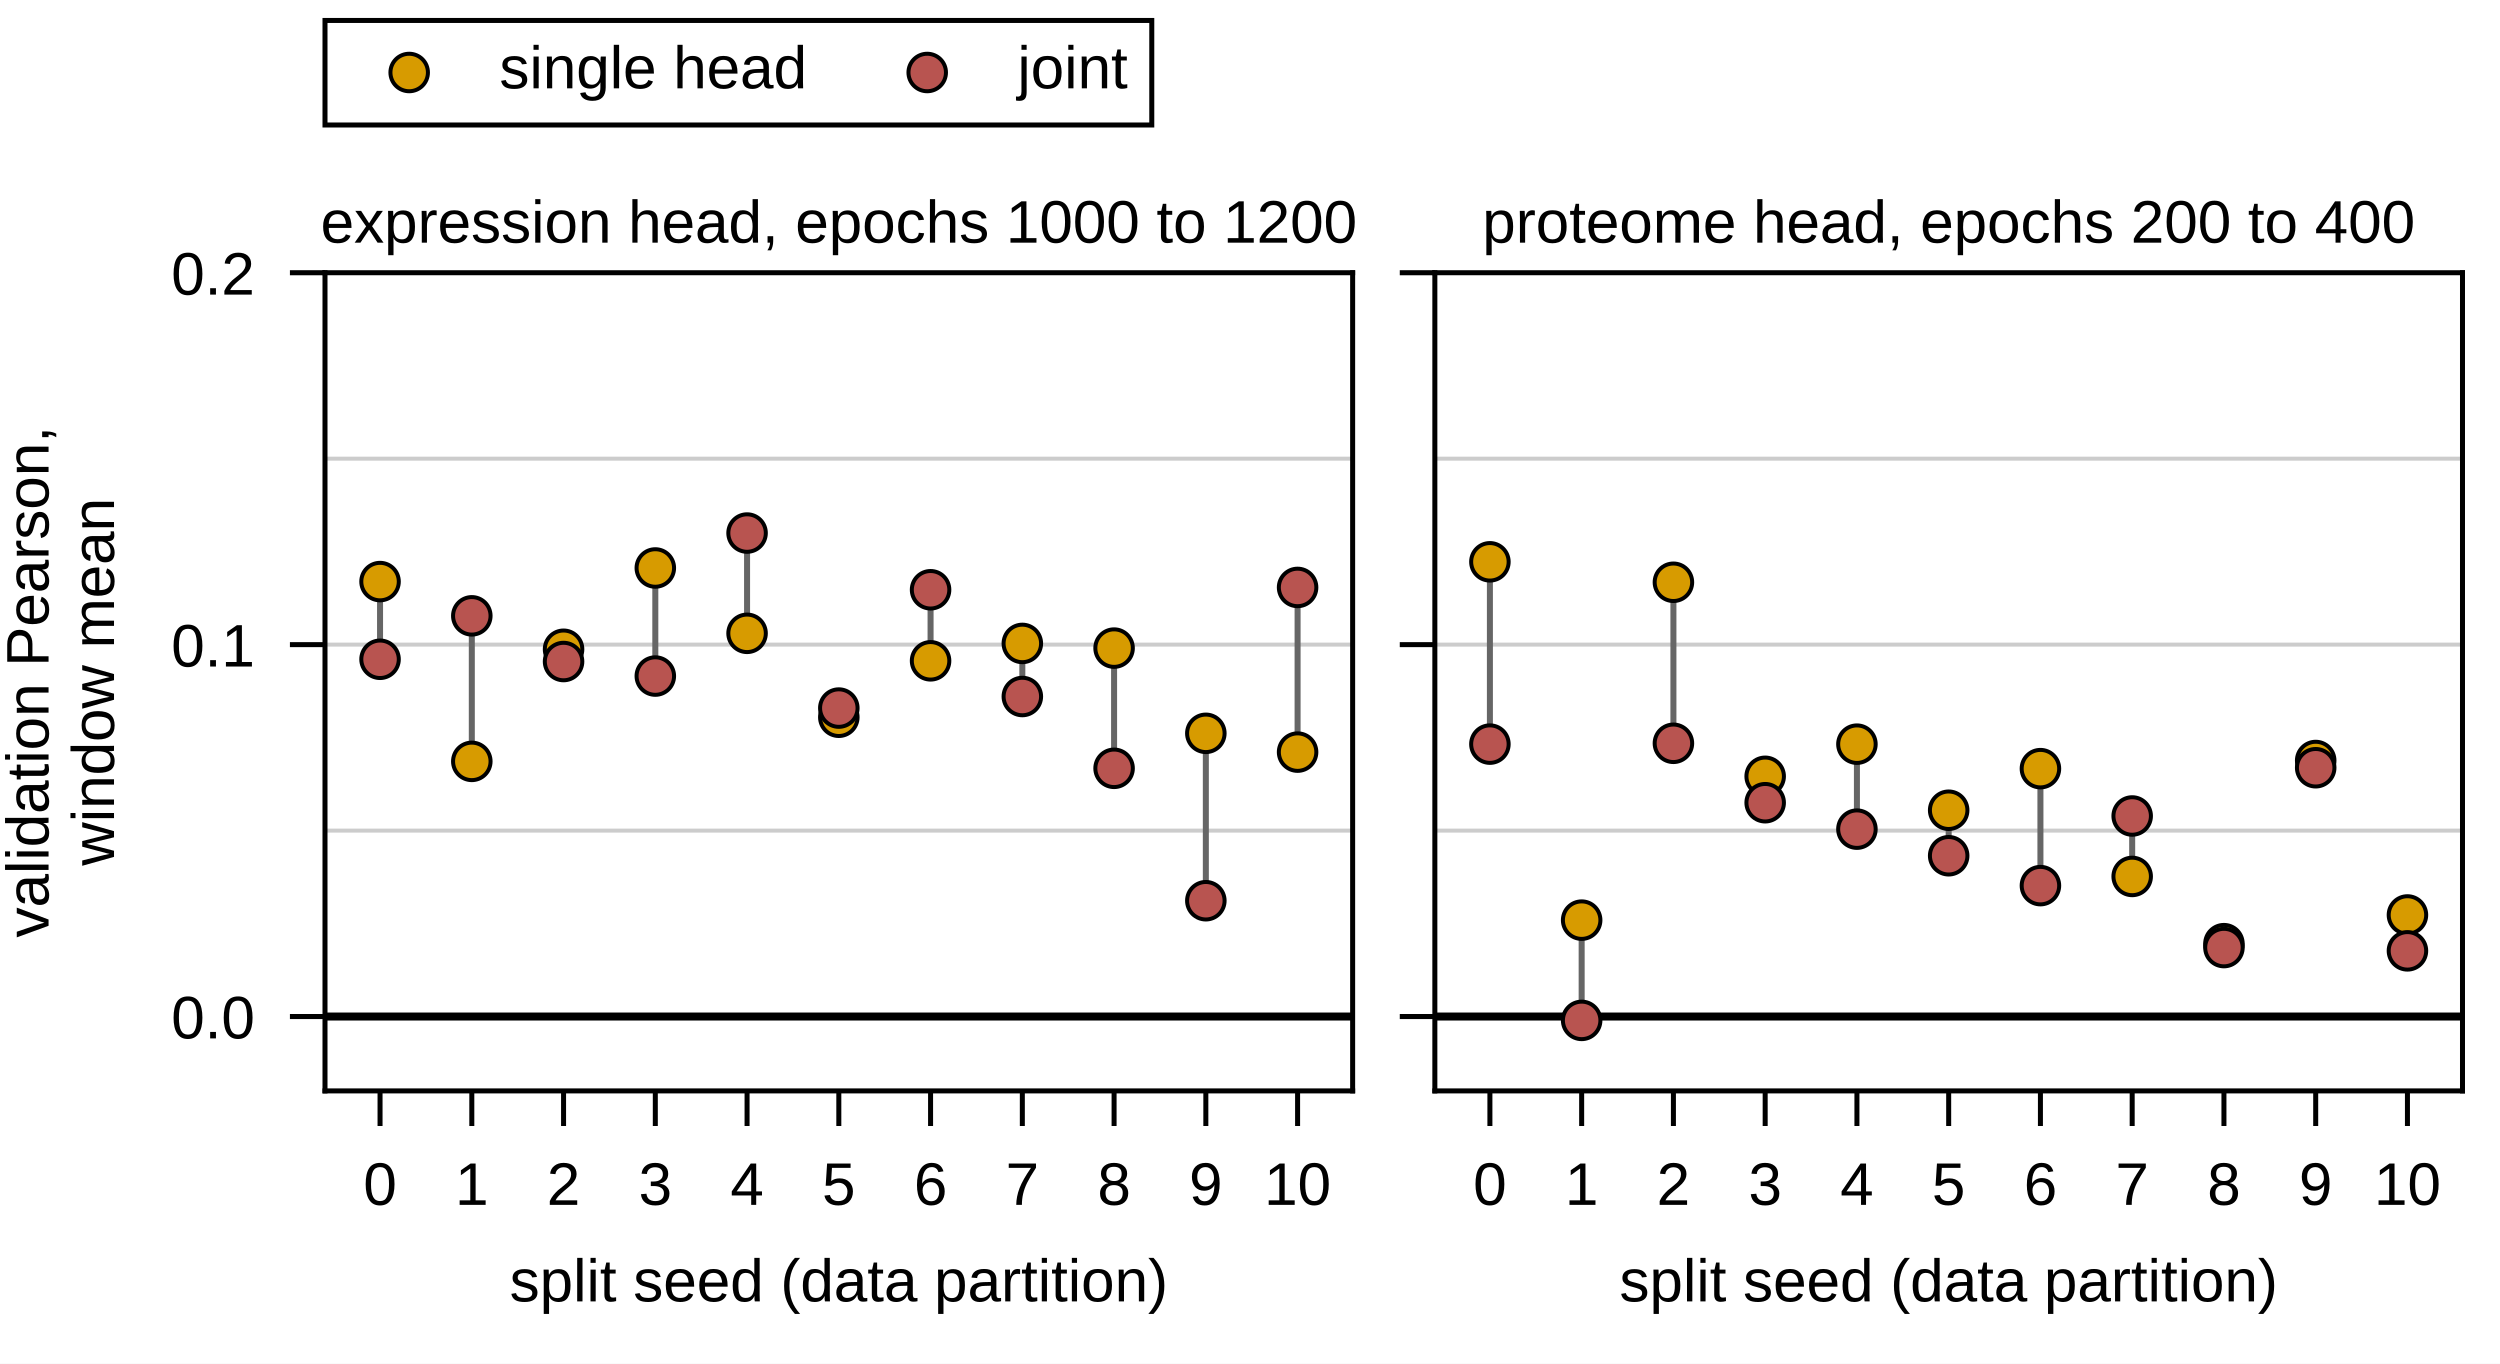
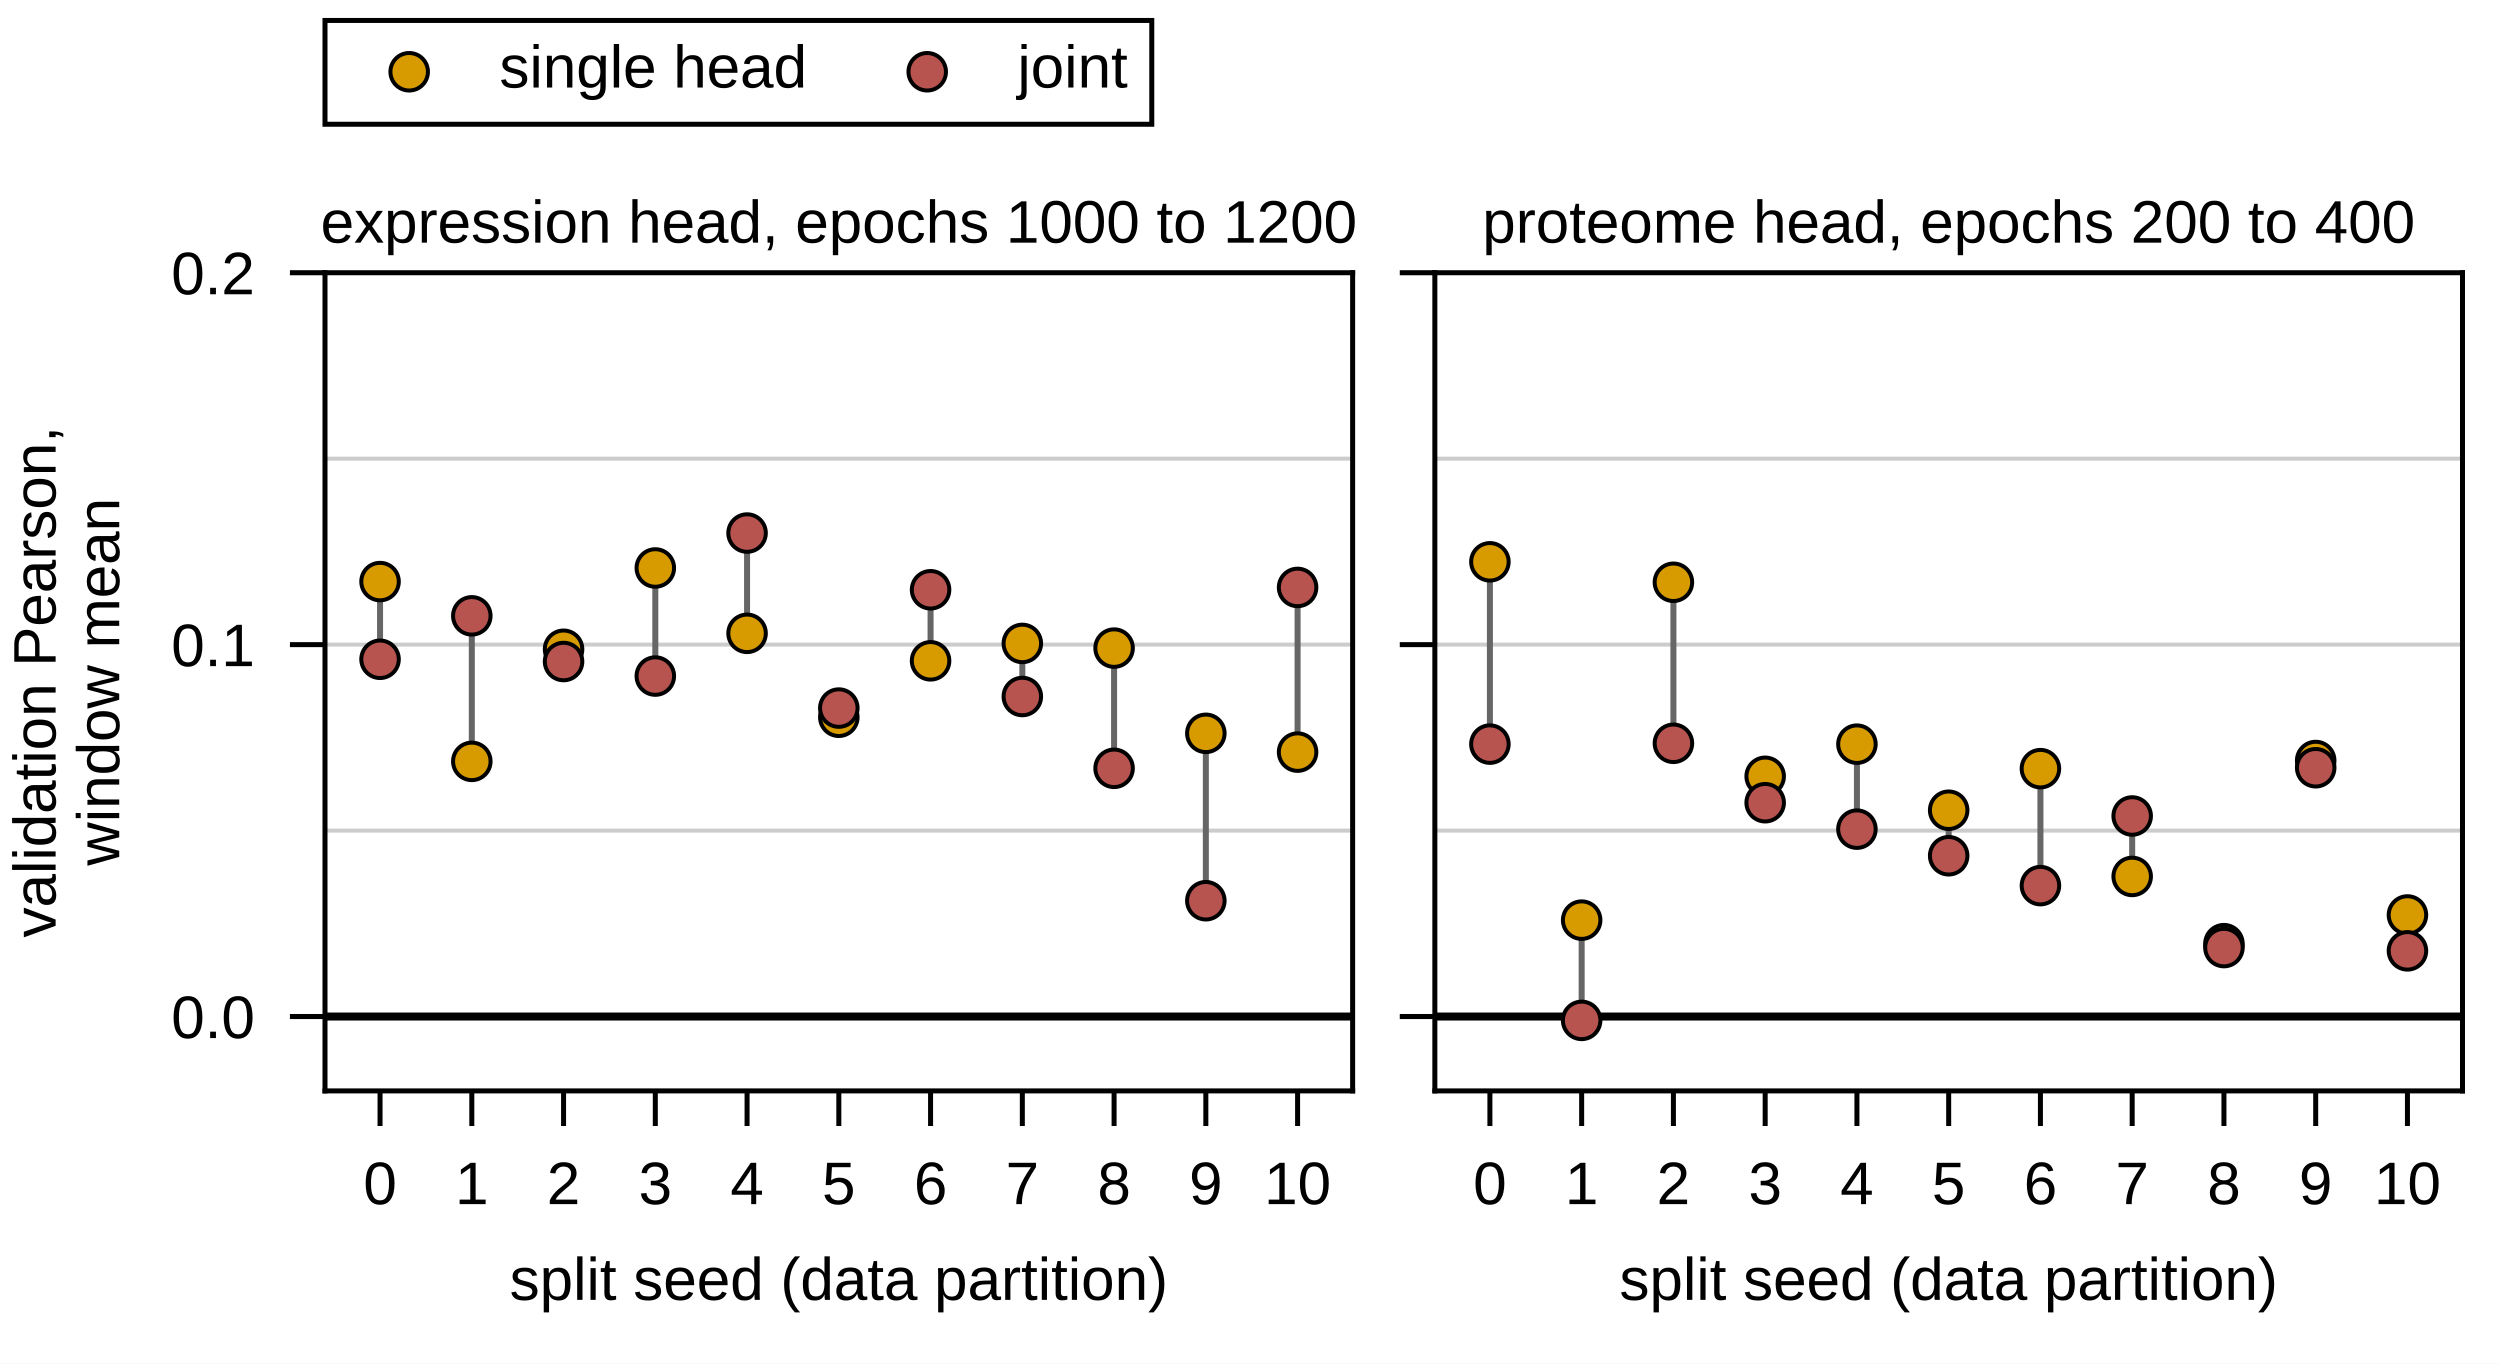
<svg xmlns="http://www.w3.org/2000/svg" xmlns:xlink="http://www.w3.org/1999/xlink" width="346.457" height="188.976" viewBox="0 0 346.457 188.976" version="1.1">
  <g transform="scale(1.388889)">
    <defs>
      <style type="text/css">*{stroke-linejoin: round; stroke-linecap: butt}</style>
    </defs>
    <g id="figure_1">
      <g id="patch_1">
        <path d="M 0 136.063  L 249.449 136.063  L 249.449 0  L 0 0  z " style="fill: #ffffff" />
      </g>
      <g id="axes_1">
        <g id="patch_2">
          <path d="M 32.428 108.85  L 134.966 108.85  L 134.966 27.213  L 32.428 27.213  z " style="fill: #ffffff" />
        </g>
        <g id="matplotlib.axis_1">
          <g id="xtick_1">
            <g id="line2d_1">
              <defs>
                <path id="mf27349a47c" d="M 0 0  L 0 3.5  " style="stroke: #000000; stroke-width: 0.5" />
              </defs>
              <g>
                <use xlink:href="#mf27349a47c" x="37.921" y="108.85" style="stroke: #000000; stroke-width: 0.5" />
              </g>
            </g>
            <g id="text_1">
-               <text style="font-size: 6px; font-family: 'Arial'; text-anchor: middle" x="37.921" y="120.219" transform="rotate(-0 37.92145 120.2186)">0</text>
+               <text style="font-size: 6px; font-family: 'Arial'; text-anchor: middle" x="37.921" y="120.145" transform="rotate(-0 37.92145 120.1451)">0</text>
            </g>
          </g>
          <g id="xtick_2">
            <g id="line2d_2">
              <g>
                <use xlink:href="#mf27349a47c" x="47.077" y="108.85" style="stroke: #000000; stroke-width: 0.5" />
              </g>
            </g>
            <g id="text_2">
-               <text style="font-size: 6px; font-family: 'Arial'; text-anchor: middle" x="47.077" y="120.219" transform="rotate(-0 47.07661 120.2186)">1</text>
+               <text style="font-size: 6px; font-family: 'Arial'; text-anchor: middle" x="47.077" y="120.145" transform="rotate(-0 47.07661 120.1451)">1</text>
            </g>
          </g>
          <g id="xtick_3">
            <g id="line2d_3">
              <g>
                <use xlink:href="#mf27349a47c" x="56.232" y="108.85" style="stroke: #000000; stroke-width: 0.5" />
              </g>
            </g>
            <g id="text_3">
-               <text style="font-size: 6px; font-family: 'Arial'; text-anchor: middle" x="56.232" y="120.219" transform="rotate(-0 56.23178 120.2186)">2</text>
+               <text style="font-size: 6px; font-family: 'Arial'; text-anchor: middle" x="56.232" y="120.145" transform="rotate(-0 56.23178 120.1451)">2</text>
            </g>
          </g>
          <g id="xtick_4">
            <g id="line2d_4">
              <g>
                <use xlink:href="#mf27349a47c" x="65.387" y="108.85" style="stroke: #000000; stroke-width: 0.5" />
              </g>
            </g>
            <g id="text_4">
-               <text style="font-size: 6px; font-family: 'Arial'; text-anchor: middle" x="65.387" y="120.219" transform="rotate(-0 65.38694 120.2186)">3</text>
+               <text style="font-size: 6px; font-family: 'Arial'; text-anchor: middle" x="65.387" y="120.145" transform="rotate(-0 65.38694 120.1451)">3</text>
            </g>
          </g>
          <g id="xtick_5">
            <g id="line2d_5">
              <g>
                <use xlink:href="#mf27349a47c" x="74.542" y="108.85" style="stroke: #000000; stroke-width: 0.5" />
              </g>
            </g>
            <g id="text_5">
-               <text style="font-size: 6px; font-family: 'Arial'; text-anchor: middle" x="74.542" y="120.219" transform="rotate(-0 74.54211 120.2186)">4</text>
+               <text style="font-size: 6px; font-family: 'Arial'; text-anchor: middle" x="74.542" y="120.145" transform="rotate(-0 74.54211 120.1451)">4</text>
            </g>
          </g>
          <g id="xtick_6">
            <g id="line2d_6">
              <g>
                <use xlink:href="#mf27349a47c" x="83.697" y="108.85" style="stroke: #000000; stroke-width: 0.5" />
              </g>
            </g>
            <g id="text_6">
-               <text style="font-size: 6px; font-family: 'Arial'; text-anchor: middle" x="83.697" y="120.219" transform="rotate(-0 83.69727 120.2186)">5</text>
+               <text style="font-size: 6px; font-family: 'Arial'; text-anchor: middle" x="83.697" y="120.145" transform="rotate(-0 83.69727 120.1451)">5</text>
            </g>
          </g>
          <g id="xtick_7">
            <g id="line2d_7">
              <g>
                <use xlink:href="#mf27349a47c" x="92.852" y="108.85" style="stroke: #000000; stroke-width: 0.5" />
              </g>
            </g>
            <g id="text_7">
-               <text style="font-size: 6px; font-family: 'Arial'; text-anchor: middle" x="92.852" y="120.219" transform="rotate(-0 92.85244 120.2186)">6</text>
+               <text style="font-size: 6px; font-family: 'Arial'; text-anchor: middle" x="92.852" y="120.145" transform="rotate(-0 92.85244 120.1451)">6</text>
            </g>
          </g>
          <g id="xtick_8">
            <g id="line2d_8">
              <g>
                <use xlink:href="#mf27349a47c" x="102.008" y="108.85" style="stroke: #000000; stroke-width: 0.5" />
              </g>
            </g>
            <g id="text_8">
-               <text style="font-size: 6px; font-family: 'Arial'; text-anchor: middle" x="102.008" y="120.219" transform="rotate(-0 102.0076 120.2186)">7</text>
+               <text style="font-size: 6px; font-family: 'Arial'; text-anchor: middle" x="102.008" y="120.145" transform="rotate(-0 102.0076 120.1451)">7</text>
            </g>
          </g>
          <g id="xtick_9">
            <g id="line2d_9">
              <g>
                <use xlink:href="#mf27349a47c" x="111.163" y="108.85" style="stroke: #000000; stroke-width: 0.5" />
              </g>
            </g>
            <g id="text_9">
-               <text style="font-size: 6px; font-family: 'Arial'; text-anchor: middle" x="111.163" y="120.219" transform="rotate(-0 111.1628 120.2186)">8</text>
+               <text style="font-size: 6px; font-family: 'Arial'; text-anchor: middle" x="111.163" y="120.145" transform="rotate(-0 111.1628 120.1451)">8</text>
            </g>
          </g>
          <g id="xtick_10">
            <g id="line2d_10">
              <g>
                <use xlink:href="#mf27349a47c" x="120.318" y="108.85" style="stroke: #000000; stroke-width: 0.5" />
              </g>
            </g>
            <g id="text_10">
-               <text style="font-size: 6px; font-family: 'Arial'; text-anchor: middle" x="120.318" y="120.219" transform="rotate(-0 120.3179 120.2186)">9</text>
+               <text style="font-size: 6px; font-family: 'Arial'; text-anchor: middle" x="120.318" y="120.145" transform="rotate(-0 120.3179 120.1451)">9</text>
            </g>
          </g>
          <g id="xtick_11">
            <g id="line2d_11">
              <g>
                <use xlink:href="#mf27349a47c" x="129.473" y="108.85" style="stroke: #000000; stroke-width: 0.5" />
              </g>
            </g>
            <g id="text_11">
-               <text style="font-size: 6px; font-family: 'Arial'; text-anchor: middle" x="129.473" y="120.219" transform="rotate(-0 129.4731 120.2186)">10</text>
+               <text style="font-size: 6px; font-family: 'Arial'; text-anchor: middle" x="129.473" y="120.145" transform="rotate(-0 129.4731 120.1451)">10</text>
            </g>
          </g>
          <g id="text_12">
-             <text style="font-size: 6px; font-family: 'Arial'; text-anchor: middle" x="83.697" y="129.849" transform="rotate(-0 83.69727 129.8494)">split seed (data partition)</text>
+             <text style="font-size: 6px; font-family: 'Arial'; text-anchor: middle" x="83.697" y="129.705" transform="rotate(-0 83.69727 129.7054)">split seed (data partition)</text>
          </g>
        </g>
        <g id="matplotlib.axis_2">
          <g id="ytick_1">
            <g id="line2d_12">
              <path d="M 32.428 101.429  L 134.966 101.429  " clip-path="url(#p437b88c153)" style="fill: none; stroke: #cccccc; stroke-width: 0.4; stroke-linecap: square" />
            </g>
            <g id="line2d_13">
              <defs>
                <path id="m6374043143" d="M 0 0  L -3.5 0  " style="stroke: #000000; stroke-width: 0.5" />
              </defs>
              <g>
                <use xlink:href="#m6374043143" x="32.428" y="101.429" style="stroke: #000000; stroke-width: 0.5" />
              </g>
            </g>
            <g id="text_13">
-               <text style="font-size: 6px; font-family: 'Arial'; text-anchor: end" x="25.428" y="103.613" transform="rotate(-0 25.42835 103.6129)">0.0</text>
+               <text style="font-size: 6px; font-family: 'Arial'; text-anchor: end" x="25.428" y="103.576" transform="rotate(-0 25.42835 103.5761)">0.0</text>
            </g>
          </g>
          <g id="ytick_2">
            <g id="line2d_14">
              <path d="M 32.428 64.321  L 134.966 64.321  " clip-path="url(#p437b88c153)" style="fill: none; stroke: #cccccc; stroke-width: 0.4; stroke-linecap: square" />
            </g>
            <g id="line2d_15">
              <g>
                <use xlink:href="#m6374043143" x="32.428" y="64.321" style="stroke: #000000; stroke-width: 0.5" />
              </g>
            </g>
            <g id="text_14">
-               <text style="font-size: 6px; font-family: 'Arial'; text-anchor: end" x="25.428" y="66.505" transform="rotate(-0 25.42835 66.50477)">0.1</text>
+               <text style="font-size: 6px; font-family: 'Arial'; text-anchor: end" x="25.428" y="66.468" transform="rotate(-0 25.42835 66.46803)">0.1</text>
            </g>
          </g>
          <g id="ytick_3">
            <g id="line2d_16">
              <path d="M 32.428 27.213  L 134.966 27.213  " clip-path="url(#p437b88c153)" style="fill: none; stroke: #cccccc; stroke-width: 0.4; stroke-linecap: square" />
            </g>
            <g id="line2d_17">
              <g>
                <use xlink:href="#m6374043143" x="32.428" y="27.213" style="stroke: #000000; stroke-width: 0.5" />
              </g>
            </g>
            <g id="text_15">
-               <text style="font-size: 6px; font-family: 'Arial'; text-anchor: end" x="25.428" y="29.397" transform="rotate(-0 25.42835 29.39668)">0.2</text>
+               <text style="font-size: 6px; font-family: 'Arial'; text-anchor: end" x="25.428" y="29.36" transform="rotate(-0 25.42835 29.35994)">0.2</text>
            </g>
          </g>
          <g id="ytick_4">
            <g id="line2d_18">
              <path d="M 32.428 82.875  L 134.966 82.875  " clip-path="url(#p437b88c153)" style="fill: none; stroke: #cccccc; stroke-width: 0.4; stroke-linecap: square" />
            </g>
            <g id="line2d_19" />
          </g>
          <g id="ytick_5">
            <g id="line2d_20">
              <path d="M 32.428 45.767  L 134.966 45.767  " clip-path="url(#p437b88c153)" style="fill: none; stroke: #cccccc; stroke-width: 0.4; stroke-linecap: square" />
            </g>
            <g id="line2d_21" />
          </g>
          <g id="text_16">
-             <text style="font-size: 6px; font-family: 'Arial'" transform="translate(4.845671 93.54603) rotate(-90)">validation Pearson,</text>
-             <text style="font-size: 6px; font-family: 'Arial'" transform="translate(11.37594 86.37322) rotate(-90)">window mean</text>
+             <text style="font-size: 6px; font-family: 'Arial'" transform="translate(5.549721 93.54603) rotate(-90)">validation Pearson,</text>
+             <text style="font-size: 6px; font-family: 'Arial'" transform="translate(11.89585 86.37322) rotate(-90)">window mean</text>
          </g>
        </g>
        <g id="line2d_22">
          <path d="M 32.428 101.429  L 134.966 101.429  " clip-path="url(#p437b88c153)" style="fill: none; stroke: #000000; stroke-width: 0.8; stroke-linecap: square" />
        </g>
        <g id="LineCollection_1">
          <path d="M 37.921 58.03  L 37.921 65.783  " clip-path="url(#p437b88c153)" style="fill: none; stroke: #666666; stroke-width: 0.6" />
          <path d="M 47.077 75.97  L 47.077 61.448  " clip-path="url(#p437b88c153)" style="fill: none; stroke: #666666; stroke-width: 0.6" />
          <path d="M 56.232 64.784  L 56.232 66.008  " clip-path="url(#p437b88c153)" style="fill: none; stroke: #666666; stroke-width: 0.6" />
          <path d="M 65.387 56.673  L 65.387 67.457  " clip-path="url(#p437b88c153)" style="fill: none; stroke: #666666; stroke-width: 0.6" />
          <path d="M 74.542 63.193  L 74.542 53.188  " clip-path="url(#p437b88c153)" style="fill: none; stroke: #666666; stroke-width: 0.6" />
          <path d="M 83.697 71.567  L 83.697 70.652  " clip-path="url(#p437b88c153)" style="fill: none; stroke: #666666; stroke-width: 0.6" />
          <path d="M 92.852 65.937  L 92.852 58.847  " clip-path="url(#p437b88c153)" style="fill: none; stroke: #666666; stroke-width: 0.6" />
          <path d="M 102.008 64.201  L 102.008 69.498  " clip-path="url(#p437b88c153)" style="fill: none; stroke: #666666; stroke-width: 0.6" />
          <path d="M 111.163 64.668  L 111.163 76.662  " clip-path="url(#p437b88c153)" style="fill: none; stroke: #666666; stroke-width: 0.6" />
          <path d="M 120.318 73.171  L 120.318 89.874  " clip-path="url(#p437b88c153)" style="fill: none; stroke: #666666; stroke-width: 0.6" />
          <path d="M 129.473 75.046  L 129.473 58.614  " clip-path="url(#p437b88c153)" style="fill: none; stroke: #666666; stroke-width: 0.6" />
        </g>
        <g id="patch_3">
          <path d="M 32.428 108.85  L 32.428 27.213  " style="fill: none; stroke: #000000; stroke-width: 0.5; stroke-linejoin: miter; stroke-linecap: square" />
        </g>
        <g id="patch_4">
          <path d="M 134.966 108.85  L 134.966 27.213  " style="fill: none; stroke: #000000; stroke-width: 0.5; stroke-linejoin: miter; stroke-linecap: square" />
        </g>
        <g id="patch_5">
          <path d="M 32.428 108.85  L 134.966 108.85  " style="fill: none; stroke: #000000; stroke-width: 0.5; stroke-linejoin: miter; stroke-linecap: square" />
        </g>
        <g id="patch_6">
          <path d="M 32.428 27.213  L 134.966 27.213  " style="fill: none; stroke: #000000; stroke-width: 0.5; stroke-linejoin: miter; stroke-linecap: square" />
        </g>
        <g id="PathCollection_1">
          <defs>
            <path id="maad282db46" d="M 0 1.871  C 0.496 1.871 0.972 1.674 1.323 1.323  C 1.674 0.972 1.871 0.496 1.871 0  C 1.871 -0.496 1.674 -0.972 1.323 -1.323  C 0.972 -1.674 0.496 -1.871 0 -1.871  C -0.496 -1.871 -0.972 -1.674 -1.323 -1.323  C -1.674 -0.972 -1.871 -0.496 -1.871 0  C -1.871 0.496 -1.674 0.972 -1.323 1.323  C -0.972 1.674 -0.496 1.871 0 1.871  z " style="stroke: #000000; stroke-width: 0.4" />
          </defs>
          <g clip-path="url(#p437b88c153)">
            <use xlink:href="#maad282db46" x="37.921" y="58.03" style="fill: #d79b00; stroke: #000000; stroke-width: 0.4" />
            <use xlink:href="#maad282db46" x="47.077" y="75.97" style="fill: #d79b00; stroke: #000000; stroke-width: 0.4" />
            <use xlink:href="#maad282db46" x="56.232" y="64.784" style="fill: #d79b00; stroke: #000000; stroke-width: 0.4" />
            <use xlink:href="#maad282db46" x="65.387" y="56.673" style="fill: #d79b00; stroke: #000000; stroke-width: 0.4" />
            <use xlink:href="#maad282db46" x="74.542" y="63.193" style="fill: #d79b00; stroke: #000000; stroke-width: 0.4" />
            <use xlink:href="#maad282db46" x="83.697" y="71.567" style="fill: #d79b00; stroke: #000000; stroke-width: 0.4" />
            <use xlink:href="#maad282db46" x="92.852" y="65.937" style="fill: #d79b00; stroke: #000000; stroke-width: 0.4" />
            <use xlink:href="#maad282db46" x="102.008" y="64.201" style="fill: #d79b00; stroke: #000000; stroke-width: 0.4" />
            <use xlink:href="#maad282db46" x="111.163" y="64.668" style="fill: #d79b00; stroke: #000000; stroke-width: 0.4" />
            <use xlink:href="#maad282db46" x="120.318" y="73.171" style="fill: #d79b00; stroke: #000000; stroke-width: 0.4" />
            <use xlink:href="#maad282db46" x="129.473" y="75.046" style="fill: #d79b00; stroke: #000000; stroke-width: 0.4" />
          </g>
        </g>
        <g id="PathCollection_2">
          <defs>
            <path id="m7249491d05" d="M 0 1.871  C 0.496 1.871 0.972 1.674 1.323 1.323  C 1.674 0.972 1.871 0.496 1.871 0  C 1.871 -0.496 1.674 -0.972 1.323 -1.323  C 0.972 -1.674 0.496 -1.871 0 -1.871  C -0.496 -1.871 -0.972 -1.674 -1.323 -1.323  C -1.674 -0.972 -1.871 -0.496 -1.871 0  C -1.871 0.496 -1.674 0.972 -1.323 1.323  C -0.972 1.674 -0.496 1.871 0 1.871  z " style="stroke: #000000; stroke-width: 0.4" />
          </defs>
          <g clip-path="url(#p437b88c153)">
            <use xlink:href="#m7249491d05" x="37.921" y="65.783" style="fill: #b85450; stroke: #000000; stroke-width: 0.4" />
            <use xlink:href="#m7249491d05" x="47.077" y="61.448" style="fill: #b85450; stroke: #000000; stroke-width: 0.4" />
            <use xlink:href="#m7249491d05" x="56.232" y="66.008" style="fill: #b85450; stroke: #000000; stroke-width: 0.4" />
            <use xlink:href="#m7249491d05" x="65.387" y="67.457" style="fill: #b85450; stroke: #000000; stroke-width: 0.4" />
            <use xlink:href="#m7249491d05" x="74.542" y="53.188" style="fill: #b85450; stroke: #000000; stroke-width: 0.4" />
            <use xlink:href="#m7249491d05" x="83.697" y="70.652" style="fill: #b85450; stroke: #000000; stroke-width: 0.4" />
            <use xlink:href="#m7249491d05" x="92.852" y="58.847" style="fill: #b85450; stroke: #000000; stroke-width: 0.4" />
            <use xlink:href="#m7249491d05" x="102.008" y="69.498" style="fill: #b85450; stroke: #000000; stroke-width: 0.4" />
            <use xlink:href="#m7249491d05" x="111.163" y="76.662" style="fill: #b85450; stroke: #000000; stroke-width: 0.4" />
            <use xlink:href="#m7249491d05" x="120.318" y="89.874" style="fill: #b85450; stroke: #000000; stroke-width: 0.4" />
            <use xlink:href="#m7249491d05" x="129.473" y="58.614" style="fill: #b85450; stroke: #000000; stroke-width: 0.4" />
          </g>
        </g>
        <g id="text_17">
          <text style="font-size: 6px; font-family: 'Arial'; text-anchor: middle" x="83.697" y="24.213" transform="rotate(-0 83.69727 24.2126)">expression head, epochs 1000 to 1200</text>
        </g>
      </g>
      <g id="axes_2">
        <g id="patch_7">
          <path d="M 143.169 108.85  L 245.707 108.85  L 245.707 27.213  L 143.169 27.213  z " style="fill: #ffffff" />
        </g>
        <g id="matplotlib.axis_3">
          <g id="xtick_12">
            <g id="line2d_23">
              <g>
                <use xlink:href="#mf27349a47c" x="148.662" y="108.85" style="stroke: #000000; stroke-width: 0.5" />
              </g>
            </g>
            <g id="text_18">
-               <text style="font-size: 6px; font-family: 'Arial'; text-anchor: middle" x="148.662" y="120.219" transform="rotate(-0 148.6623 120.2186)">0</text>
+               <text style="font-size: 6px; font-family: 'Arial'; text-anchor: middle" x="148.662" y="120.145" transform="rotate(-0 148.6623 120.1451)">0</text>
            </g>
          </g>
          <g id="xtick_13">
            <g id="line2d_24">
              <g>
                <use xlink:href="#mf27349a47c" x="157.817" y="108.85" style="stroke: #000000; stroke-width: 0.5" />
              </g>
            </g>
            <g id="text_19">
-               <text style="font-size: 6px; font-family: 'Arial'; text-anchor: middle" x="157.817" y="120.219" transform="rotate(-0 157.8175 120.2186)">1</text>
+               <text style="font-size: 6px; font-family: 'Arial'; text-anchor: middle" x="157.817" y="120.145" transform="rotate(-0 157.8175 120.1451)">1</text>
            </g>
          </g>
          <g id="xtick_14">
            <g id="line2d_25">
              <g>
                <use xlink:href="#mf27349a47c" x="166.973" y="108.85" style="stroke: #000000; stroke-width: 0.5" />
              </g>
            </g>
            <g id="text_20">
-               <text style="font-size: 6px; font-family: 'Arial'; text-anchor: middle" x="166.973" y="120.219" transform="rotate(-0 166.9727 120.2186)">2</text>
+               <text style="font-size: 6px; font-family: 'Arial'; text-anchor: middle" x="166.973" y="120.145" transform="rotate(-0 166.9727 120.1451)">2</text>
            </g>
          </g>
          <g id="xtick_15">
            <g id="line2d_26">
              <g>
                <use xlink:href="#mf27349a47c" x="176.128" y="108.85" style="stroke: #000000; stroke-width: 0.5" />
              </g>
            </g>
            <g id="text_21">
-               <text style="font-size: 6px; font-family: 'Arial'; text-anchor: middle" x="176.128" y="120.219" transform="rotate(-0 176.1278 120.2186)">3</text>
+               <text style="font-size: 6px; font-family: 'Arial'; text-anchor: middle" x="176.128" y="120.145" transform="rotate(-0 176.1278 120.1451)">3</text>
            </g>
          </g>
          <g id="xtick_16">
            <g id="line2d_27">
              <g>
                <use xlink:href="#mf27349a47c" x="185.283" y="108.85" style="stroke: #000000; stroke-width: 0.5" />
              </g>
            </g>
            <g id="text_22">
-               <text style="font-size: 6px; font-family: 'Arial'; text-anchor: middle" x="185.283" y="120.219" transform="rotate(-0 185.283 120.2186)">4</text>
+               <text style="font-size: 6px; font-family: 'Arial'; text-anchor: middle" x="185.283" y="120.145" transform="rotate(-0 185.283 120.1451)">4</text>
            </g>
          </g>
          <g id="xtick_17">
            <g id="line2d_28">
              <g>
                <use xlink:href="#mf27349a47c" x="194.438" y="108.85" style="stroke: #000000; stroke-width: 0.5" />
              </g>
            </g>
            <g id="text_23">
-               <text style="font-size: 6px; font-family: 'Arial'; text-anchor: middle" x="194.438" y="120.219" transform="rotate(-0 194.4382 120.2186)">5</text>
+               <text style="font-size: 6px; font-family: 'Arial'; text-anchor: middle" x="194.438" y="120.145" transform="rotate(-0 194.4382 120.1451)">5</text>
            </g>
          </g>
          <g id="xtick_18">
            <g id="line2d_29">
              <g>
                <use xlink:href="#mf27349a47c" x="203.593" y="108.85" style="stroke: #000000; stroke-width: 0.5" />
              </g>
            </g>
            <g id="text_24">
-               <text style="font-size: 6px; font-family: 'Arial'; text-anchor: middle" x="203.593" y="120.219" transform="rotate(-0 203.5933 120.2186)">6</text>
+               <text style="font-size: 6px; font-family: 'Arial'; text-anchor: middle" x="203.593" y="120.145" transform="rotate(-0 203.5933 120.1451)">6</text>
            </g>
          </g>
          <g id="xtick_19">
            <g id="line2d_30">
              <g>
                <use xlink:href="#mf27349a47c" x="212.748" y="108.85" style="stroke: #000000; stroke-width: 0.5" />
              </g>
            </g>
            <g id="text_25">
-               <text style="font-size: 6px; font-family: 'Arial'; text-anchor: middle" x="212.748" y="120.219" transform="rotate(-0 212.7485 120.2186)">7</text>
+               <text style="font-size: 6px; font-family: 'Arial'; text-anchor: middle" x="212.748" y="120.145" transform="rotate(-0 212.7485 120.1451)">7</text>
            </g>
          </g>
          <g id="xtick_20">
            <g id="line2d_31">
              <g>
                <use xlink:href="#mf27349a47c" x="221.904" y="108.85" style="stroke: #000000; stroke-width: 0.5" />
              </g>
            </g>
            <g id="text_26">
-               <text style="font-size: 6px; font-family: 'Arial'; text-anchor: middle" x="221.904" y="120.219" transform="rotate(-0 221.9037 120.2186)">8</text>
+               <text style="font-size: 6px; font-family: 'Arial'; text-anchor: middle" x="221.904" y="120.145" transform="rotate(-0 221.9037 120.1451)">8</text>
            </g>
          </g>
          <g id="xtick_21">
            <g id="line2d_32">
              <g>
                <use xlink:href="#mf27349a47c" x="231.059" y="108.85" style="stroke: #000000; stroke-width: 0.5" />
              </g>
            </g>
            <g id="text_27">
-               <text style="font-size: 6px; font-family: 'Arial'; text-anchor: middle" x="231.059" y="120.219" transform="rotate(-0 231.0588 120.2186)">9</text>
+               <text style="font-size: 6px; font-family: 'Arial'; text-anchor: middle" x="231.059" y="120.145" transform="rotate(-0 231.0588 120.1451)">9</text>
            </g>
          </g>
          <g id="xtick_22">
            <g id="line2d_33">
              <g>
                <use xlink:href="#mf27349a47c" x="240.214" y="108.85" style="stroke: #000000; stroke-width: 0.5" />
              </g>
            </g>
            <g id="text_28">
-               <text style="font-size: 6px; font-family: 'Arial'; text-anchor: middle" x="240.214" y="120.219" transform="rotate(-0 240.214 120.2186)">10</text>
+               <text style="font-size: 6px; font-family: 'Arial'; text-anchor: middle" x="240.214" y="120.145" transform="rotate(-0 240.214 120.1451)">10</text>
            </g>
          </g>
          <g id="text_29">
-             <text style="font-size: 6px; font-family: 'Arial'; text-anchor: middle" x="194.438" y="129.849" transform="rotate(-0 194.4382 129.8494)">split seed (data partition)</text>
+             <text style="font-size: 6px; font-family: 'Arial'; text-anchor: middle" x="194.438" y="129.705" transform="rotate(-0 194.4382 129.7054)">split seed (data partition)</text>
          </g>
        </g>
        <g id="matplotlib.axis_4">
          <g id="ytick_6">
            <g id="line2d_34">
              <path d="M 143.169 101.429  L 245.707 101.429  " clip-path="url(#paed0659060)" style="fill: none; stroke: #cccccc; stroke-width: 0.4; stroke-linecap: square" />
            </g>
            <g id="line2d_35">
              <g>
                <use xlink:href="#m6374043143" x="143.169" y="101.429" style="stroke: #000000; stroke-width: 0.5" />
              </g>
            </g>
          </g>
          <g id="ytick_7">
            <g id="line2d_36">
              <path d="M 143.169 64.321  L 245.707 64.321  " clip-path="url(#paed0659060)" style="fill: none; stroke: #cccccc; stroke-width: 0.4; stroke-linecap: square" />
            </g>
            <g id="line2d_37">
              <g>
                <use xlink:href="#m6374043143" x="143.169" y="64.321" style="stroke: #000000; stroke-width: 0.5" />
              </g>
            </g>
          </g>
          <g id="ytick_8">
            <g id="line2d_38">
              <path d="M 143.169 27.213  L 245.707 27.213  " clip-path="url(#paed0659060)" style="fill: none; stroke: #cccccc; stroke-width: 0.4; stroke-linecap: square" />
            </g>
            <g id="line2d_39">
              <g>
                <use xlink:href="#m6374043143" x="143.169" y="27.213" style="stroke: #000000; stroke-width: 0.5" />
              </g>
            </g>
          </g>
          <g id="ytick_9">
            <g id="line2d_40">
              <path d="M 143.169 82.875  L 245.707 82.875  " clip-path="url(#paed0659060)" style="fill: none; stroke: #cccccc; stroke-width: 0.4; stroke-linecap: square" />
            </g>
            <g id="line2d_41" />
          </g>
          <g id="ytick_10">
            <g id="line2d_42">
              <path d="M 143.169 45.767  L 245.707 45.767  " clip-path="url(#paed0659060)" style="fill: none; stroke: #cccccc; stroke-width: 0.4; stroke-linecap: square" />
            </g>
            <g id="line2d_43" />
          </g>
        </g>
        <g id="line2d_44">
          <path d="M 143.169 101.429  L 245.707 101.429  " clip-path="url(#paed0659060)" style="fill: none; stroke: #000000; stroke-width: 0.8; stroke-linecap: square" />
        </g>
        <g id="LineCollection_2">
          <path d="M 148.662 56.058  L 148.662 74.248  " clip-path="url(#paed0659060)" style="fill: none; stroke: #666666; stroke-width: 0.6" />
          <path d="M 157.817 91.811  L 157.817 101.814  " clip-path="url(#paed0659060)" style="fill: none; stroke: #666666; stroke-width: 0.6" />
          <path d="M 166.973 58.099  L 166.973 74.166  " clip-path="url(#paed0659060)" style="fill: none; stroke: #666666; stroke-width: 0.6" />
          <path d="M 176.128 77.46  L 176.128 80.095  " clip-path="url(#paed0659060)" style="fill: none; stroke: #666666; stroke-width: 0.6" />
          <path d="M 185.283 74.253  L 185.283 82.732  " clip-path="url(#paed0659060)" style="fill: none; stroke: #666666; stroke-width: 0.6" />
          <path d="M 194.438 80.845  L 194.438 85.387  " clip-path="url(#paed0659060)" style="fill: none; stroke: #666666; stroke-width: 0.6" />
          <path d="M 203.593 76.696  L 203.593 88.368  " clip-path="url(#paed0659060)" style="fill: none; stroke: #666666; stroke-width: 0.6" />
          <path d="M 212.748 87.451  L 212.748 81.419  " clip-path="url(#paed0659060)" style="fill: none; stroke: #666666; stroke-width: 0.6" />
          <path d="M 221.904 94.16  L 221.904 94.549  " clip-path="url(#paed0659060)" style="fill: none; stroke: #666666; stroke-width: 0.6" />
          <path d="M 231.059 75.884  L 231.059 76.605  " clip-path="url(#paed0659060)" style="fill: none; stroke: #666666; stroke-width: 0.6" />
          <path d="M 240.214 91.296  L 240.214 94.875  " clip-path="url(#paed0659060)" style="fill: none; stroke: #666666; stroke-width: 0.6" />
        </g>
        <g id="patch_8">
          <path d="M 143.169 108.85  L 143.169 27.213  " style="fill: none; stroke: #000000; stroke-width: 0.5; stroke-linejoin: miter; stroke-linecap: square" />
        </g>
        <g id="patch_9">
          <path d="M 245.707 108.85  L 245.707 27.213  " style="fill: none; stroke: #000000; stroke-width: 0.5; stroke-linejoin: miter; stroke-linecap: square" />
        </g>
        <g id="patch_10">
          <path d="M 143.169 108.85  L 245.707 108.85  " style="fill: none; stroke: #000000; stroke-width: 0.5; stroke-linejoin: miter; stroke-linecap: square" />
        </g>
        <g id="patch_11">
          <path d="M 143.169 27.213  L 245.707 27.213  " style="fill: none; stroke: #000000; stroke-width: 0.5; stroke-linejoin: miter; stroke-linecap: square" />
        </g>
        <g id="PathCollection_3">
          <g clip-path="url(#paed0659060)">
            <use xlink:href="#maad282db46" x="148.662" y="56.058" style="fill: #d79b00; stroke: #000000; stroke-width: 0.4" />
            <use xlink:href="#maad282db46" x="157.817" y="91.811" style="fill: #d79b00; stroke: #000000; stroke-width: 0.4" />
            <use xlink:href="#maad282db46" x="166.973" y="58.099" style="fill: #d79b00; stroke: #000000; stroke-width: 0.4" />
            <use xlink:href="#maad282db46" x="176.128" y="77.46" style="fill: #d79b00; stroke: #000000; stroke-width: 0.4" />
            <use xlink:href="#maad282db46" x="185.283" y="74.253" style="fill: #d79b00; stroke: #000000; stroke-width: 0.4" />
            <use xlink:href="#maad282db46" x="194.438" y="80.845" style="fill: #d79b00; stroke: #000000; stroke-width: 0.4" />
            <use xlink:href="#maad282db46" x="203.593" y="76.696" style="fill: #d79b00; stroke: #000000; stroke-width: 0.4" />
            <use xlink:href="#maad282db46" x="212.748" y="87.451" style="fill: #d79b00; stroke: #000000; stroke-width: 0.4" />
            <use xlink:href="#maad282db46" x="221.904" y="94.16" style="fill: #d79b00; stroke: #000000; stroke-width: 0.4" />
            <use xlink:href="#maad282db46" x="231.059" y="75.884" style="fill: #d79b00; stroke: #000000; stroke-width: 0.4" />
            <use xlink:href="#maad282db46" x="240.214" y="91.296" style="fill: #d79b00; stroke: #000000; stroke-width: 0.4" />
          </g>
        </g>
        <g id="PathCollection_4">
          <g clip-path="url(#paed0659060)">
            <use xlink:href="#m7249491d05" x="148.662" y="74.248" style="fill: #b85450; stroke: #000000; stroke-width: 0.4" />
            <use xlink:href="#m7249491d05" x="157.817" y="101.814" style="fill: #b85450; stroke: #000000; stroke-width: 0.4" />
            <use xlink:href="#m7249491d05" x="166.973" y="74.166" style="fill: #b85450; stroke: #000000; stroke-width: 0.4" />
            <use xlink:href="#m7249491d05" x="176.128" y="80.095" style="fill: #b85450; stroke: #000000; stroke-width: 0.4" />
            <use xlink:href="#m7249491d05" x="185.283" y="82.732" style="fill: #b85450; stroke: #000000; stroke-width: 0.4" />
            <use xlink:href="#m7249491d05" x="194.438" y="85.387" style="fill: #b85450; stroke: #000000; stroke-width: 0.4" />
            <use xlink:href="#m7249491d05" x="203.593" y="88.368" style="fill: #b85450; stroke: #000000; stroke-width: 0.4" />
            <use xlink:href="#m7249491d05" x="212.748" y="81.419" style="fill: #b85450; stroke: #000000; stroke-width: 0.4" />
            <use xlink:href="#m7249491d05" x="221.904" y="94.549" style="fill: #b85450; stroke: #000000; stroke-width: 0.4" />
            <use xlink:href="#m7249491d05" x="231.059" y="76.605" style="fill: #b85450; stroke: #000000; stroke-width: 0.4" />
            <use xlink:href="#m7249491d05" x="240.214" y="94.875" style="fill: #b85450; stroke: #000000; stroke-width: 0.4" />
          </g>
        </g>
        <g id="text_30">
          <text style="font-size: 6px; font-family: 'Arial'; text-anchor: middle" x="194.438" y="24.213" transform="rotate(-0 194.4382 24.2126)">proteome head, epochs 200 to 400</text>
        </g>
      </g>
      <g id="legend_1">
        <g id="patch_12">
-           <path d="M 32.428 12.472  L 114.924 12.472  L 114.924 2.041  L 32.428 2.041  z " style="fill: #ffffff; stroke: #000000; stroke-width: 0.5; stroke-linejoin: miter" />
+           <path d="M 32.428 12.398  L 114.924 12.398  L 114.924 2.041  L 32.428 2.041  z " style="fill: #ffffff; stroke: #000000; stroke-width: 0.5; stroke-linejoin: miter" />
        </g>
        <g id="PathCollection_5">
          <g>
-             <use xlink:href="#maad282db46" x="40.828" y="7.234" style="fill: #d79b00; stroke: #000000; stroke-width: 0.4" />
+             <use xlink:href="#maad282db46" x="40.828" y="7.161" style="fill: #d79b00; stroke: #000000; stroke-width: 0.4" />
          </g>
        </g>
        <g id="text_31">
-           <text style="font-size: 6px; font-family: 'Arial'; text-anchor: start" x="49.828" y="8.809" transform="rotate(-0 49.82835 8.809109)">single head</text>
+           <text style="font-size: 6px; font-family: 'Arial'; text-anchor: start" x="49.828" y="8.736" transform="rotate(-0 49.82835 8.735632)">single head</text>
        </g>
        <g id="PathCollection_6">
          <g>
-             <use xlink:href="#m7249491d05" x="92.517" y="7.234" style="fill: #b85450; stroke: #000000; stroke-width: 0.4" />
+             <use xlink:href="#m7249491d05" x="92.517" y="7.161" style="fill: #b85450; stroke: #000000; stroke-width: 0.4" />
          </g>
        </g>
        <g id="text_32">
-           <text style="font-size: 6px; font-family: 'Arial'; text-anchor: start" x="101.517" y="8.809" transform="rotate(-0 101.5174 8.809109)">joint</text>
+           <text style="font-size: 6px; font-family: 'Arial'; text-anchor: start" x="101.517" y="8.736" transform="rotate(-0 101.5174 8.735632)">joint</text>
        </g>
      </g>
    </g>
    <defs>
      <clipPath id="p437b88c153">
        <rect x="32.428" y="27.213" width="102.538" height="81.638" />
      </clipPath>
      <clipPath id="paed0659060">
        <rect x="143.169" y="27.213" width="102.538" height="81.638" />
      </clipPath>
    </defs>
  </g>
</svg>
